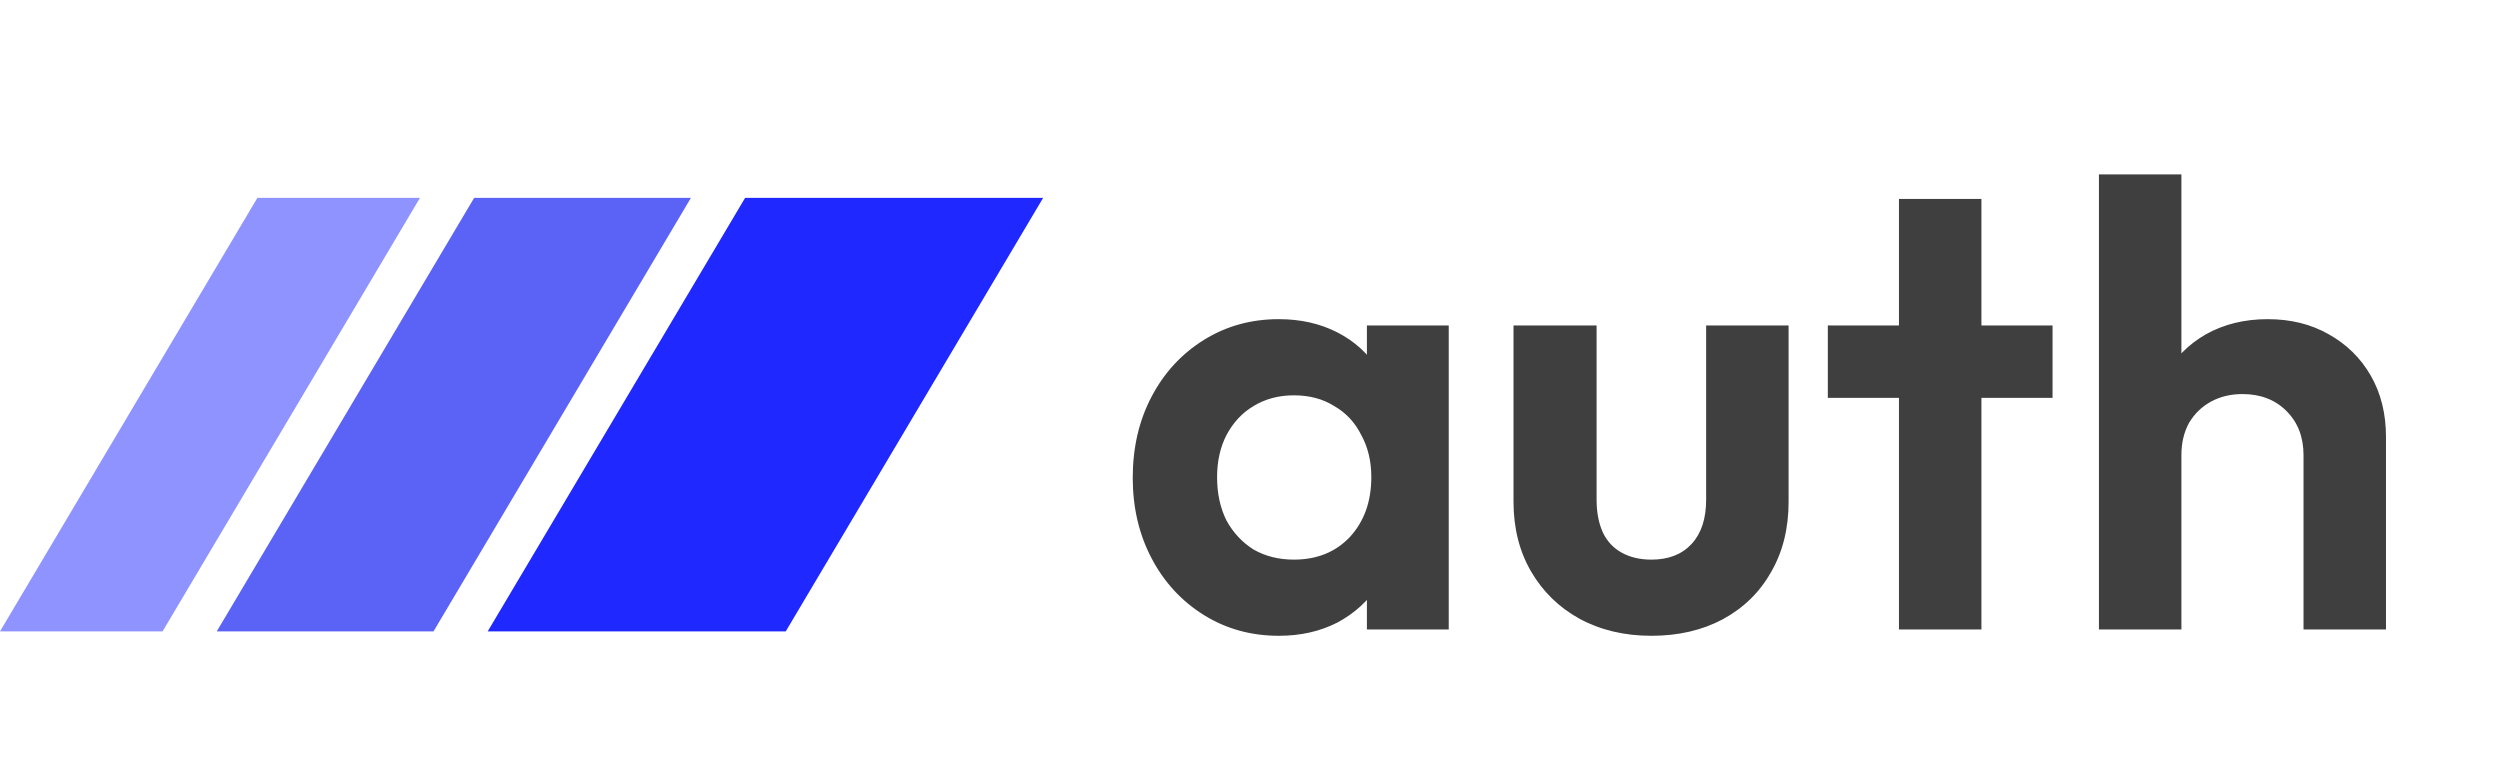
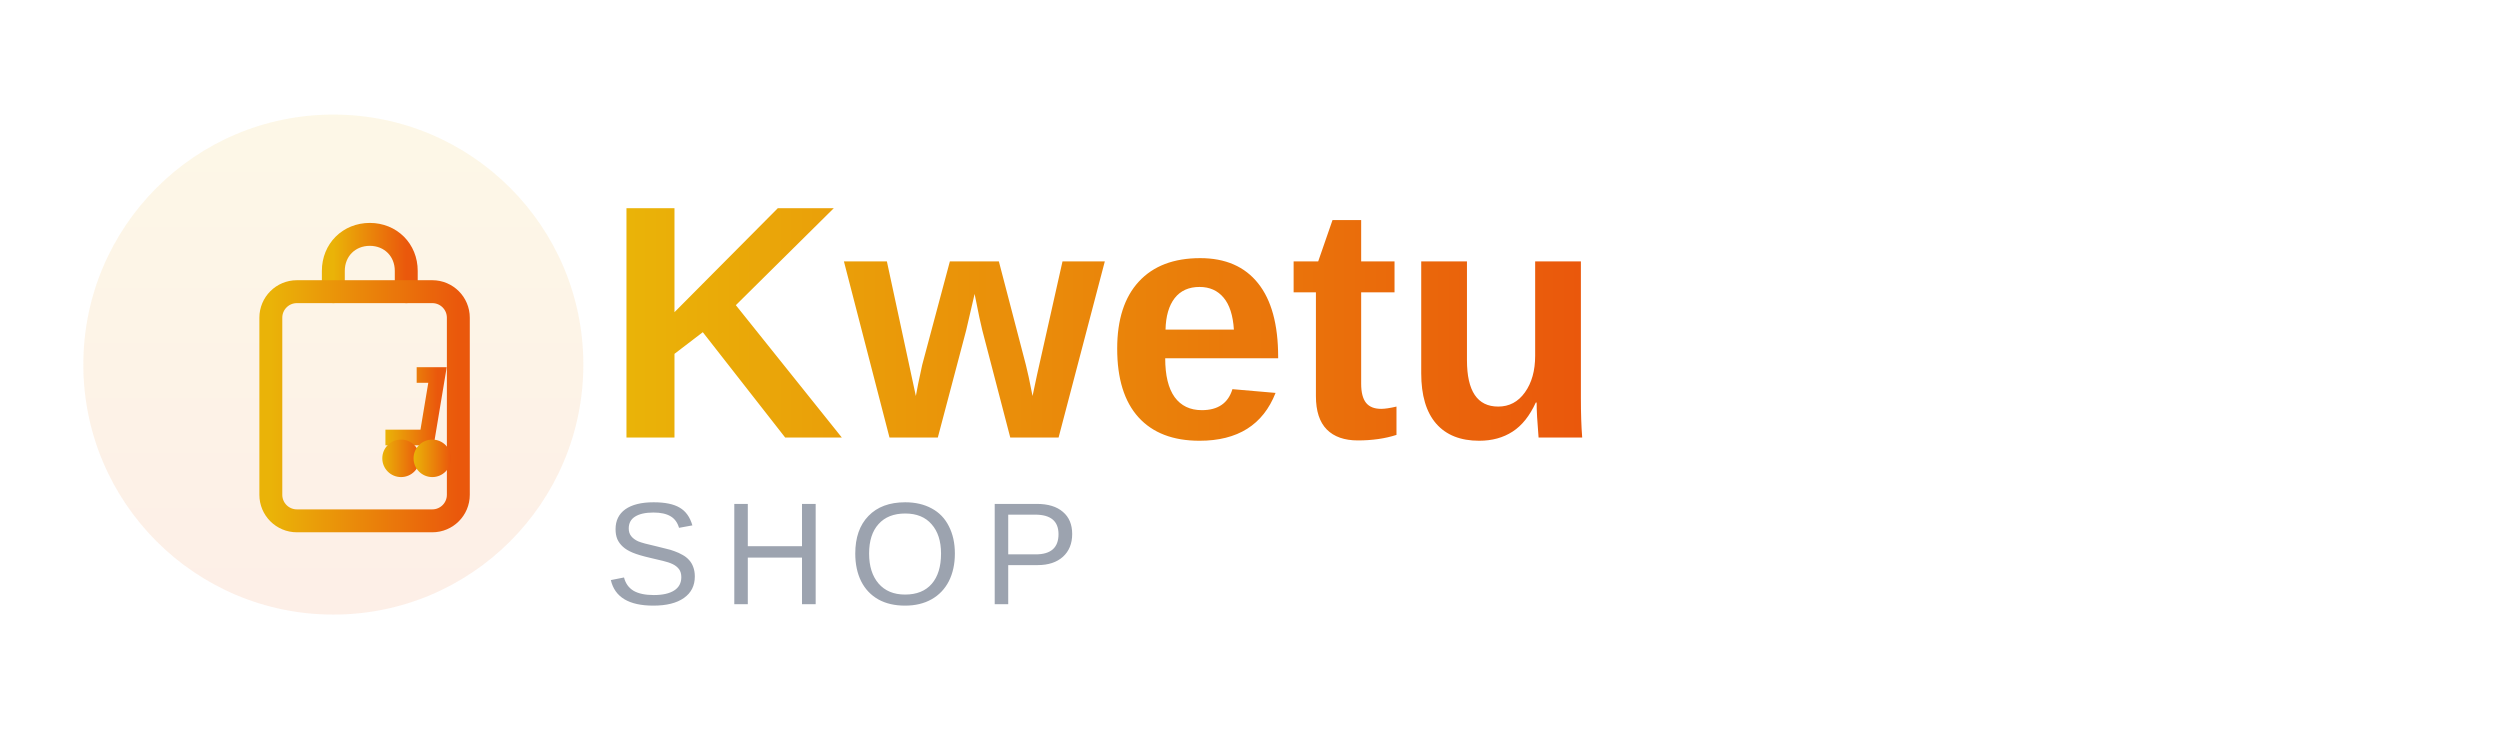
- <svg xmlns="http://www.w3.org/2000/svg" width="139" height="43" viewBox="0 0 139 43" fill="none">
-   <path d="M41.429 11H58L43.688 35.104H27.117L41.429 11Z" fill="#1E28FF" />
-   <path d="M26.364 11H38.416L24.104 35.104H12.052L26.364 11Z" fill="#5B62F6" />
-   <path d="M14.312 11H23.351L9.039 35.104H0L14.312 11Z" fill="#8E93FF" />
-   <path d="M71.1 35.35C69.56 35.35 68.172 34.965 66.935 34.195C65.698 33.425 64.73 32.375 64.03 31.045C63.33 29.715 62.98 28.222 62.98 26.565C62.98 24.885 63.33 23.38 64.03 22.05C64.73 20.72 65.698 19.67 66.935 18.9C68.172 18.13 69.56 17.745 71.1 17.745C72.313 17.745 73.398 17.99 74.355 18.48C75.312 18.97 76.07 19.658 76.63 20.545C77.213 21.408 77.528 22.388 77.575 23.485V29.575C77.528 30.695 77.213 31.687 76.63 32.55C76.07 33.413 75.312 34.102 74.355 34.615C73.398 35.105 72.313 35.35 71.1 35.35ZM71.94 31.115C73.223 31.115 74.262 30.695 75.055 29.855C75.848 28.992 76.245 27.883 76.245 26.53C76.245 25.643 76.058 24.862 75.685 24.185C75.335 23.485 74.833 22.948 74.18 22.575C73.55 22.178 72.803 21.98 71.94 21.98C71.1 21.98 70.353 22.178 69.7 22.575C69.07 22.948 68.568 23.485 68.195 24.185C67.845 24.862 67.67 25.643 67.67 26.53C67.67 27.44 67.845 28.245 68.195 28.945C68.568 29.622 69.07 30.158 69.7 30.555C70.353 30.928 71.1 31.115 71.94 31.115ZM76 35V30.45L76.735 26.32L76 22.26V18.095H80.55V35H76ZM91.816 35.35C90.323 35.35 88.993 35.035 87.826 34.405C86.683 33.775 85.784 32.9 85.131 31.78C84.478 30.66 84.151 29.365 84.151 27.895V18.095H88.771V27.79C88.771 28.49 88.888 29.097 89.121 29.61C89.355 30.1 89.704 30.473 90.171 30.73C90.638 30.987 91.186 31.115 91.816 31.115C92.773 31.115 93.519 30.823 94.056 30.24C94.593 29.657 94.861 28.84 94.861 27.79V18.095H99.446V27.895C99.446 29.388 99.12 30.695 98.466 31.815C97.836 32.935 96.938 33.81 95.771 34.44C94.628 35.047 93.309 35.35 91.816 35.35ZM105.582 35V11.06H110.167V35H105.582ZM101.627 22.12V18.095H114.122V22.12H101.627ZM128.076 35V25.305C128.076 24.302 127.761 23.485 127.131 22.855C126.501 22.225 125.684 21.91 124.681 21.91C124.028 21.91 123.444 22.05 122.931 22.33C122.418 22.61 122.009 23.007 121.706 23.52C121.426 24.033 121.286 24.628 121.286 25.305L119.501 24.395C119.501 23.065 119.781 21.91 120.341 20.93C120.901 19.927 121.671 19.145 122.651 18.585C123.654 18.025 124.798 17.745 126.081 17.745C127.364 17.745 128.496 18.025 129.476 18.585C130.479 19.145 131.261 19.915 131.821 20.895C132.381 21.875 132.661 23.007 132.661 24.29V35H128.076ZM116.701 35V9.695H121.286V35H116.701Z" fill="#3F3F3F" />
+ <svg xmlns="http://www.w3.org/2000/svg" viewBox="0 0 240 70">
+   <defs>
+     <linearGradient id="logoGradient" x1="0%" y1="0%" x2="100%" y2="0%">
+       <stop offset="0%" stop-color="#EAB308" />
+       <stop offset="100%" stop-color="#EA580C" />
+     </linearGradient>
+     <linearGradient id="logoGradientVertical" x1="0%" y1="0%" x2="0%" y2="100%">
+       <stop offset="0%" stop-color="#EAB308" />
+       <stop offset="100%" stop-color="#EA580C" />
+     </linearGradient>
+   </defs>
+   <circle cx="32" cy="35" r="24" fill="url(#logoGradientVertical)" opacity="0.1" />
+   <g transform="translate(20, 20)">
+     <path d="M12,8 L12,6 C12,4 13.5,2.5 15.5,2.5 C17.5,2.5 19,4 19,6 L19,8" fill="none" stroke="url(#logoGradient)" stroke-width="2.2" stroke-linecap="round" />
+     <rect x="6" y="8" width="18" height="22" rx="2.5" fill="none" stroke="url(#logoGradient)" stroke-width="2.2" />
+     <path d="M20,16 L22,16 L21,22 L17,22" fill="none" stroke="url(#logoGradient)" stroke-width="1.5" />
+     <circle cx="18.5" cy="24" r="1.8" fill="url(#logoGradient)" />
+     <circle cx="21.5" cy="24" r="1.8" fill="url(#logoGradient)" />
+   </g>
+   <text x="58" y="42" font-family="'Poppins', 'Segoe UI', 'Arial', sans-serif" font-weight="800" font-size="32" fill="url(#logoGradient)">Kwetu</text>
+   <text x="58" y="58" font-family="'Poppins', 'Segoe UI', 'Arial', sans-serif" font-weight="500" font-size="14" fill="#9CA3AF" letter-spacing="2">SHOP</text>
</svg>
